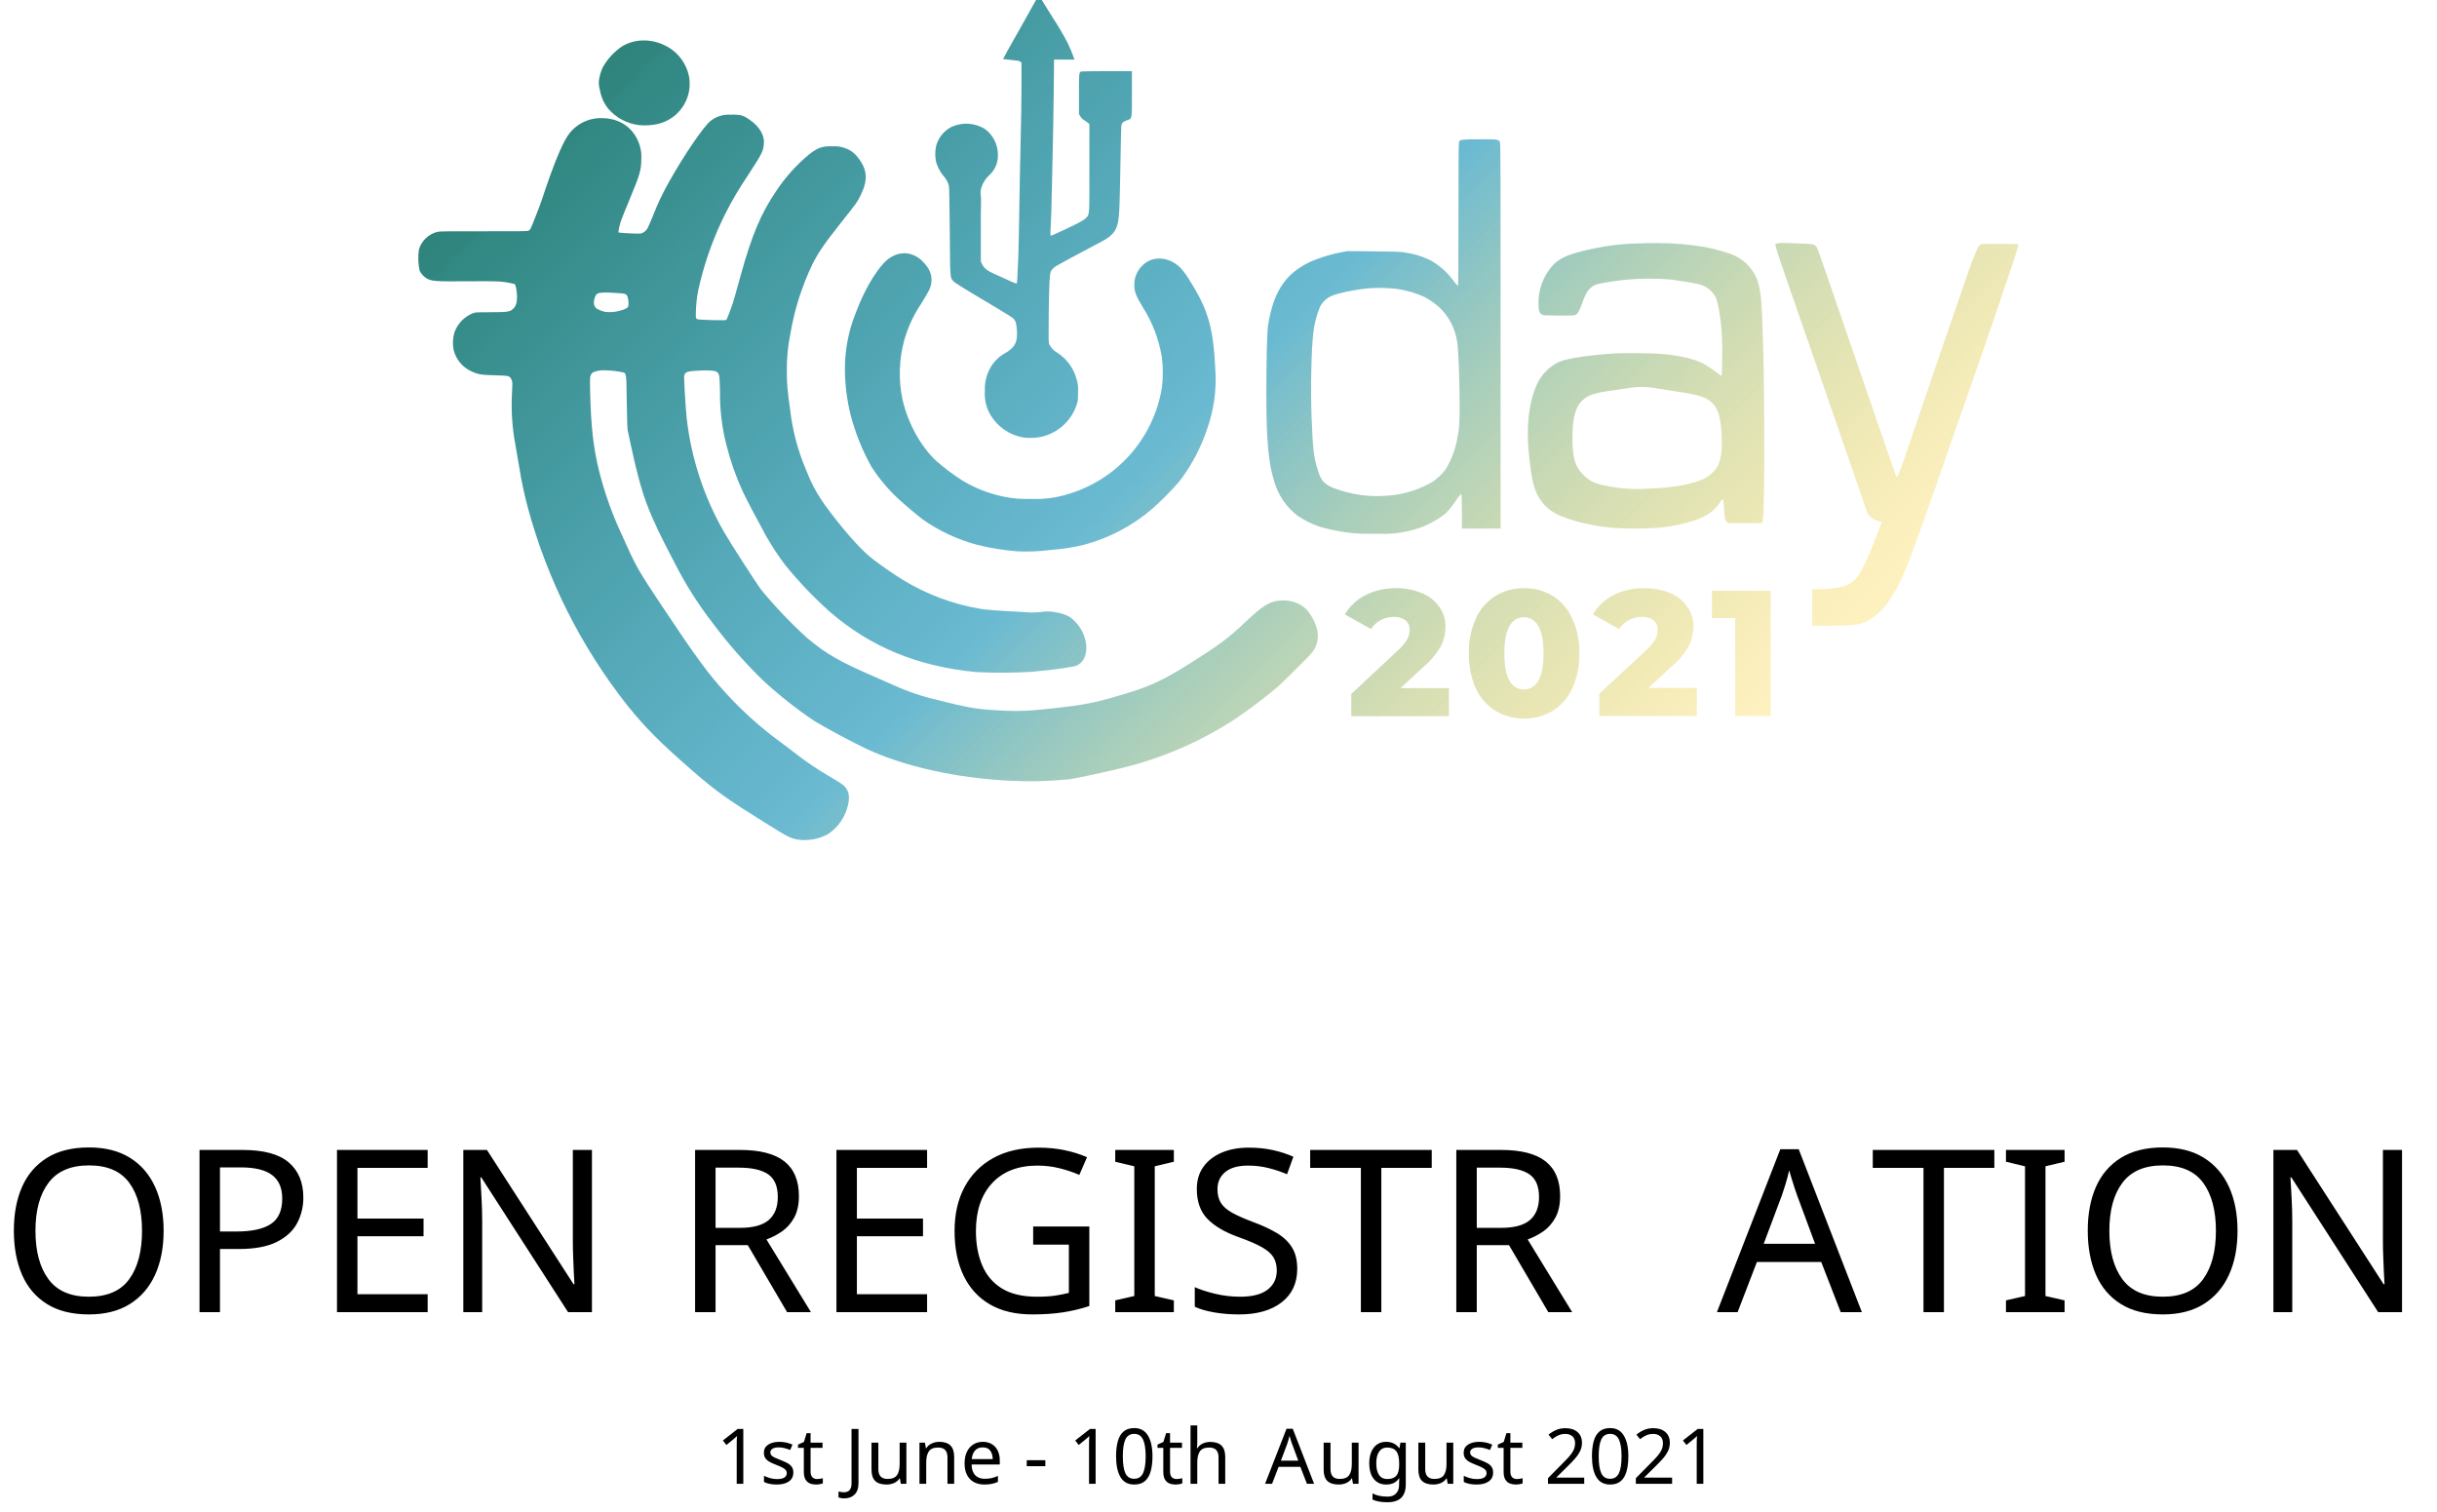
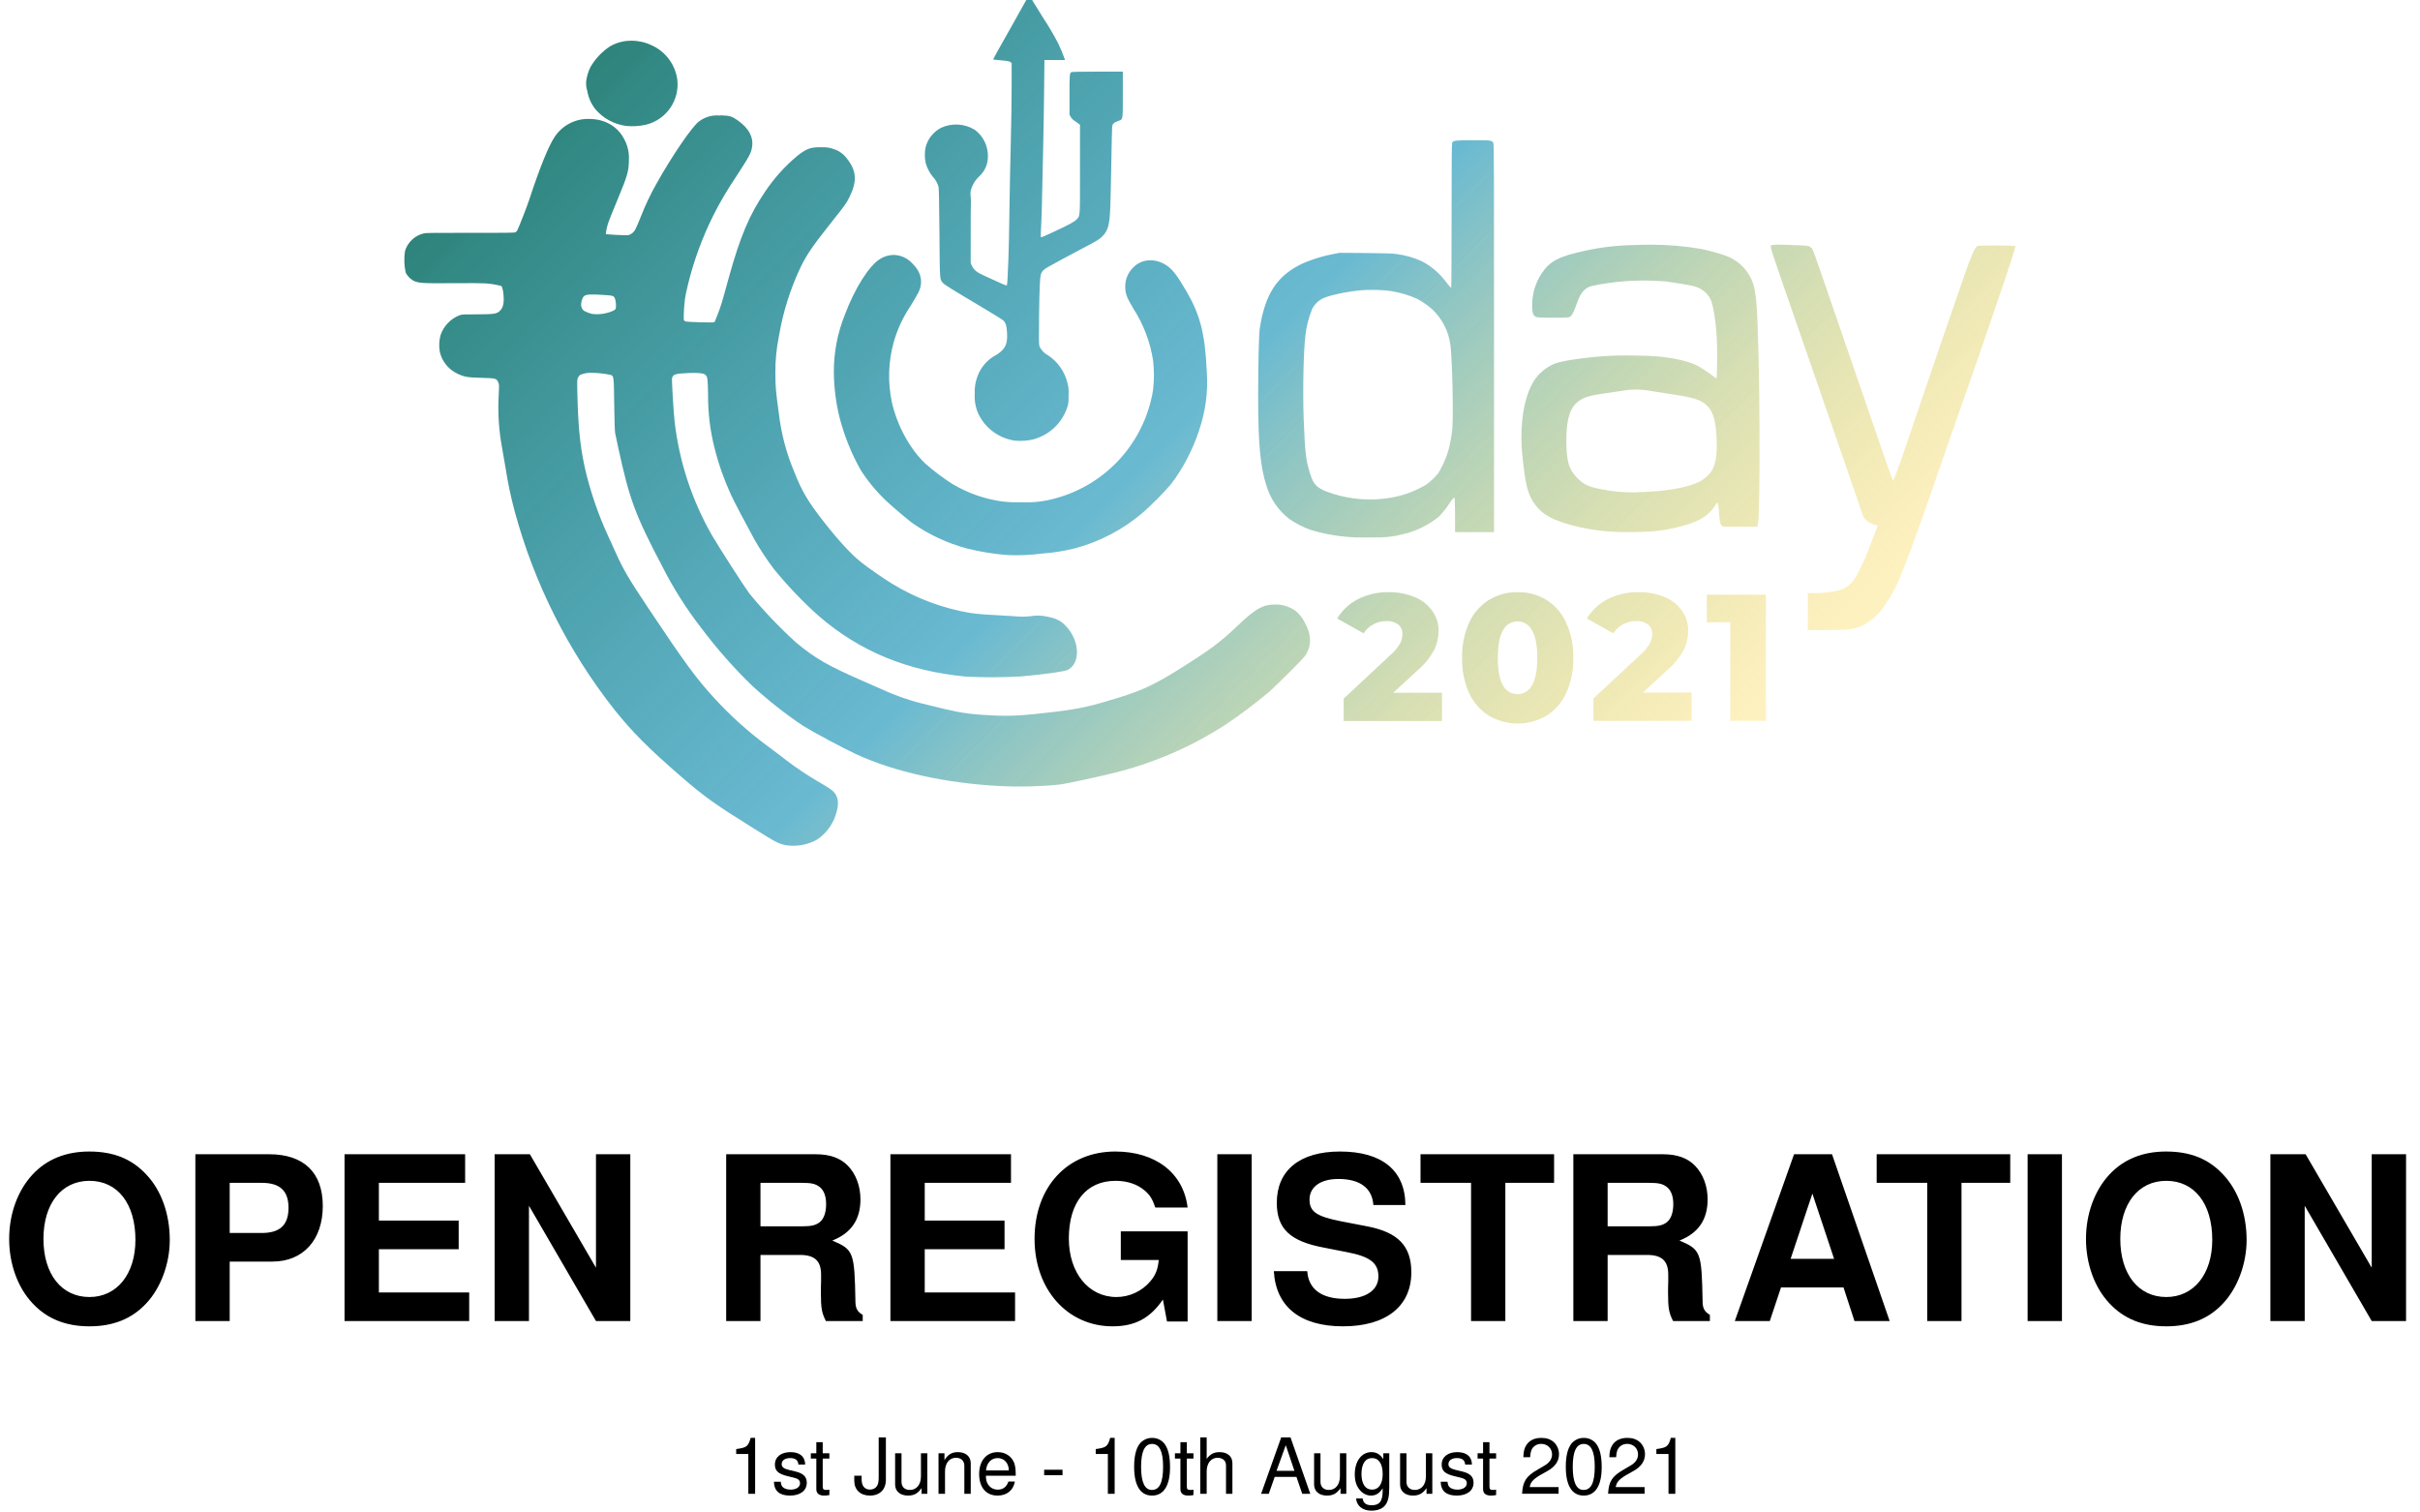
- <svg xmlns="http://www.w3.org/2000/svg" id="Layer_2" data-name="Layer 2" viewBox="0 0 761.47 472.36">
+ <svg xmlns="http://www.w3.org/2000/svg" id="Layer_2" data-name="Layer 2" viewBox="0 0 751.03 469">
  <defs>
-     <style>.cls-1{font-size:71px;font-family:Montserrat-Medium, Montserrat;font-weight:500;}.cls-2{letter-spacing:-0.07em;}.cls-3{letter-spacing:0em;}.cls-4{font-size:24px;font-family:Montserrat-Light, Montserrat;font-weight:300;}.cls-5{letter-spacing:-0.03em;}.cls-6{letter-spacing:0em;}.cls-7{fill:url(#linear-gradient);}</style>
+     <style>.cls-1{font-size:71px;font-family:HelveticaCE-Bold, Helvetica;font-weight:700;}.cls-2{letter-spacing:-0.09em;}.cls-3{letter-spacing:0em;}.cls-4{font-size:24px;font-family:Helvetica;}.cls-5{letter-spacing:-0.02em;}.cls-6{letter-spacing:-0.03em;}.cls-7{letter-spacing:0em;}.cls-8{fill:url(#linear-gradient);}</style>
    <linearGradient id="linear-gradient" x1="395.26" y1="296.25" x2="680.8" y2="581.79" gradientUnits="userSpaceOnUse">
      <stop offset="0" stop-color="#2e847b" />
      <stop offset="0.52" stop-color="#2a9cbe" stop-opacity="0.7" />
      <stop offset="0.99" stop-color="#fcc805" stop-opacity="0.25" />
    </linearGradient>
  </defs>
-   <text class="cls-1" transform="translate(0 409.98)">OPEN REGISTR<tspan class="cls-2" x="536.47" y="0">A</tspan>
-     <tspan class="cls-3" x="584.47" y="0">TION</tspan>
+   <text class="cls-1" transform="translate(0 409.98)">OPEN REGISTR<tspan class="cls-2" x="536.54" y="0">A</tspan>
+     <tspan class="cls-3" x="581.41" y="0">TION</tspan>
  </text>
-   <text class="cls-4" transform="translate(223.74 463.6)">1st June - 10th <tspan class="cls-5" x="171.55" y="0">A</tspan>
-     <tspan class="cls-6" x="187.96" y="0">ugust 2021</tspan>
+   <text class="cls-4" transform="translate(226.02 463.6)">1st <tspan class="cls-5" x="38.69" y="0">J</tspan>
+     <tspan x="50.21" y="0">une - 10th </tspan>
+     <tspan class="cls-6" x="164.95" y="0">A</tspan>
+     <tspan class="cls-7" x="180.24" y="0">ugust 2021</tspan>
  </text>
  <g id="g10">
-     <path id="path837" class="cls-7" d="M484.81,324.74l-.91,0-.91,0L477.8,334c-2.85,5-5.16,9.16-5.12,9.19s1.16.16,2.51.28c2,.17,2.52.27,2.85.52l.41.3v7.51c0,4.12-.13,11.89-.27,17.27s-.34,14.9-.42,21.16-.23,12.9-.31,14.74-.2,4.38-.25,5.65a25.81,25.81,0,0,1-.2,2.59c-.08.22-.48.08-2.73-.94-1.45-.66-3.43-1.54-4.41-2-2.09-.91-3.18-1.79-3.75-3.05l-.37-.82v-8.84c0-4.86,0-9.19.06-9.61a17.94,17.94,0,0,0-.07-2.2,5.17,5.17,0,0,1,.21-2.48,8.81,8.81,0,0,1,2.47-3.82,8.19,8.19,0,0,0,2.67-6.13,10,10,0,0,0-4.14-8.34,11.12,11.12,0,0,0-10.43-.56,9.51,9.51,0,0,0-4.75,5.95,12.27,12.27,0,0,0,0,4.94,12.05,12.05,0,0,0,2.2,4.26,7.26,7.26,0,0,1,1.81,3.21c.11.53.2,5.69.27,14.39.12,14.84.07,14.2,1.06,15.35.52.61,1.79,1.4,13.84,8.58,2.51,1.49,4.76,2.92,5,3.16.67.7.92,1.52,1.06,3.45.21,3.06-.21,4.54-1.69,5.95a8.67,8.67,0,0,1-1.58,1.19,12.23,12.23,0,0,0-5.78,6.39A13.4,13.4,0,0,0,467,447a13,13,0,0,0,1.12,6.17,14.89,14.89,0,0,0,11.41,8.33,17.38,17.38,0,0,0,5.62-.4,15.22,15.22,0,0,0,10.47-9.69c.48-1.42.5-1.55.49-4.1a10.53,10.53,0,0,0-.42-4,14.21,14.21,0,0,0-5.94-8.29,6.06,6.06,0,0,1-2.69-2.84c-.16-.6-.18-2.43-.1-9.53.11-8.51.24-11.57.57-12.79.23-.86.94-1.58,2.29-2.31l4.21-2.31c1.67-.92,4.73-2.55,6.8-3.62,4.19-2.18,4.9-2.62,5.93-3.69,1.61-1.68,2.09-3.52,2.3-8.81.08-2,.23-8.32.32-14s.21-10.7.26-11.07c.1-.85.53-1.27,1.77-1.73,1.65-.62,1.54,0,1.54-8.24v-7.11h-7.84c-4.89,0-7.95.06-8.13.16-.55.29-.6,1-.57,7.21l0,6,.39.7a3.46,3.46,0,0,0,1.16,1.19c.42.28,1,.67,1.24.88l.46.39,0,13.53c0,15.18.09,14.61-1,15.76-.79.82-1.87,1.41-6.92,3.79-3.44,1.63-4.19,1.93-4.24,1.72s0-1.8.12-3.68.24-7,.33-11.33.22-10.49.3-13.64.2-10.36.26-16l.11-10.28H495l-.1-.34a49.6,49.6,0,0,0-2-4.81,89.53,89.53,0,0,0-4.71-8c-1.16-1.84-2.39-3.82-2.73-4.4Zm-124.5,12.64a12.83,12.83,0,0,0-6.64,1.83,19.37,19.37,0,0,0-6,6.46,14.25,14.25,0,0,0-1.24,4.09,7.63,7.63,0,0,0,.31,3.18,12.5,12.5,0,0,0,2.52,5.69,15.09,15.09,0,0,0,9.56,5.19,19.06,19.06,0,0,0,6.09-.37,12.86,12.86,0,0,0,9.75-14.21,13.74,13.74,0,0,0-8.14-10.54A14.21,14.21,0,0,0,360.31,337.38Zm27.45,23.21a9.14,9.14,0,0,0-6.41,1.89c-2.1,1.56-8.39,10.78-13.08,19.18a77.71,77.71,0,0,0-4.8,10.07c-.7,1.75-1.49,3.6-1.76,4.1a3.48,3.48,0,0,1-2.22,1.89,63.31,63.31,0,0,1-7-.33,17,17,0,0,1,.83-3.69c.2-.61,1.41-3.62,2.69-6.69,3.25-7.82,3.62-9.12,3.65-12.64a12,12,0,0,0-1.31-6.17c-2-4.15-6.06-6.55-11.06-6.55a12.4,12.4,0,0,0-10.63,5.52c-1.87,2.69-4.76,9.86-8,19.76-.64,1.94-2.91,7.78-3.6,9.24a1.51,1.51,0,0,1-.65.67c-.32.15-3.49.19-14,.16-10.83,0-13.73,0-14.35.16a8,8,0,0,0-5.89,5.52,18.67,18.67,0,0,0,.21,6.64,6,6,0,0,0,2.37,2.51c1.57.79,3,.88,12.34.79,4.88-.05,9.19,0,10,.06a25.53,25.53,0,0,1,5,.83c.35.26.71,2.23.73,4s-.37,2.95-1.28,3.78-1.66,1-6.92,1c-4.47,0-4.67,0-5.55.3a10.14,10.14,0,0,0-5.84,6.09,11.75,11.75,0,0,0-.23,5.35,10,10,0,0,0,5.37,6.64c2.2,1.05,3.16,1.22,7.58,1.33s4.62.17,5.16,1.38c.31.71.31.81.13,4.29a68.15,68.15,0,0,0,1.08,16.12c.18.93.7,3.95,1.16,6.71a120.89,120.89,0,0,0,2.74,12.92A172.11,172.11,0,0,0,355.18,545c5.6,7,10.6,12,20.54,20.62,7.47,6.46,10.35,8.53,22.64,16.2,7.22,4.52,7.88,4.85,10.36,5.27a15.25,15.25,0,0,0,9.36-1.79,14.79,14.79,0,0,0,6.12-8.87c.66-2.58.36-4.45-.94-5.89-.64-.7-1.34-1.17-5.21-3.45a95.63,95.63,0,0,1-9.46-6.35c-1.23-1-3.75-2.85-5.58-4.23a114.31,114.31,0,0,1-16.82-15.08c-5.61-6.11-9.2-11-20.53-28-6.32-9.5-7.6-11.69-10.18-17.39-.62-1.37-1.71-3.78-2.44-5.35a109.86,109.86,0,0,1-6.53-18.61c-1.85-7.46-2.58-13.91-2.84-25.05-.09-4.12-.07-4.55.18-5.08a2.67,2.67,0,0,1,.68-.87,8.71,8.71,0,0,1,3.84-.64,30.86,30.86,0,0,1,5.62.65c1,.32,1,.35,1.12,9.28.06,4.52.18,8.29.27,8.69s.55,2.51,1,4.73c3.49,16,5.2,20.65,13.57,36.59a118.06,118.06,0,0,0,12.15,19.22,150.57,150.57,0,0,0,15.87,18,134.62,134.62,0,0,0,15.66,12.34c3.37,2.1,12.54,7,16.57,8.87,11.89,5.48,28,9.05,44.65,9.87a122.43,122.43,0,0,0,18.61-.47c2-.27,11.15-2.23,16.28-3.49a113.71,113.71,0,0,0,35.43-15.31,164.6,164.6,0,0,0,13.26-10c.85-.75,3.69-3.5,6.29-6.11,4.16-4.16,4.81-4.88,5.31-5.84,1.5-2.92,1.37-5.67-.42-9.17-1.44-2.8-2.92-4.26-5.26-5.17a9.87,9.87,0,0,0-4.21-.77c-3.71,0-6,1.3-11.32,6.36-5.72,5.46-8.75,7.7-18.84,14-7.15,4.44-11.08,6.29-17.91,8.42-8.78,2.73-12.66,3.61-19.62,4.44-12.49,1.49-15,1.58-24.34.92-4.33-.31-7.91-1-15.74-3a72.43,72.43,0,0,1-14.11-4.78c-1.28-.58-3.87-1.72-5.75-2.53-10.92-4.74-15.05-7.11-20.92-12a144.66,144.66,0,0,1-14.54-15.25c-1.57-2.09-9.69-14.73-11.54-17.95a92.44,92.44,0,0,1-11.68-35.59c-.4-4.05-.9-12.81-.77-13.31.34-1.21,1-1.4,5.34-1.58,2.77-.11,4.44.06,4.92.5.77.69.8.91.92,6.17a64.74,64.74,0,0,0,2,16.59,83.16,83.16,0,0,0,5.11,14.54c.87,1.91,4.45,8.73,7.3,13.92a84.13,84.13,0,0,0,6.06,9.18,128.87,128.87,0,0,0,13.77,14.42C431.4,527,446.17,533,464.34,534.73a157.35,157.35,0,0,0,17.21-.08c7.45-.67,13.13-1.48,14.28-2,4-2,3.82-8.89-.4-13.46-1.71-1.85-3-2.5-6.16-3.13a13.09,13.09,0,0,0-4.9-.09,24.41,24.41,0,0,1-5.35,0c-7.63-.4-11.34-.66-13.44-1a68.63,68.63,0,0,1-24.11-9c-2.37-1.43-7-4.6-9.64-6.68-2.94-2.27-7-6.63-11.75-12.71s-6.67-9.24-9.05-15.28a66.78,66.78,0,0,1-4.83-18.23c-.95-6.88-1.08-8.44-1.08-12.54a54.44,54.44,0,0,1,1.08-11.31,81.45,81.45,0,0,1,6.92-21.91c2-3.95,3.76-6.47,9.42-13.61,4.4-5.54,4.61-5.83,5.59-7.83,2.43-4.94,2.2-8.16-.86-12a8.16,8.16,0,0,0-4.09-2.89,9,9,0,0,0-3.5-.53c-3.5-.1-4.84.36-7.7,2.62a52.71,52.71,0,0,0-10.09,11.22c-4.81,7.06-7.7,13.91-11.13,26.29-.69,2.52-1.51,5.45-1.81,6.52a58.07,58.07,0,0,1-2.65,7.48c-.22.25-.56.26-4.36.18-2.27-.05-4.35-.16-4.62-.24a.93.93,0,0,1-.63-.55,45.49,45.49,0,0,1,.44-6.87c.1-.73.51-2.65.92-4.27a102.25,102.25,0,0,1,7.74-21.09,105.45,105.45,0,0,1,7-11.94c4.43-6.83,4.78-7.48,5.1-9.47.48-3-1-5.85-4.48-8.25-1.77-1.24-2.51-1.46-5.06-1.54Zm235.66,7.67h-1.87c-5.51,0-6.08.09-6.39.77-.13.29-.18,6.25-.18,22.71,0,12.28-.05,22.32-.12,22.32s-.78-.68-1.81-2.09a22.14,22.14,0,0,0-7-6,26.39,26.39,0,0,0-8-2.37c-1.31-.21-3.22-.27-9.73-.33l-8.1-.07-2.1.41a44.6,44.6,0,0,0-7.67,2.21,23.84,23.84,0,0,0-5.23,2.67c-5.4,3.61-8.35,9.06-9.74,18-.31,2-.51,10.37-.53,21.4,0,14.53.67,21.83,2.58,27.6a20.44,20.44,0,0,0,7.25,10.43,30.16,30.16,0,0,0,6.52,3.29,55.27,55.27,0,0,0,14,2.31c.59,0,3,0,5.35,0a32.08,32.08,0,0,0,9.07-.94A27.7,27.7,0,0,0,611,485.11a28.13,28.13,0,0,0,3.54-4.49,6.06,6.06,0,0,1,1.31-1.54c.12,0,.18,1.62.21,5.43l0,5.38h12.09V429.72c0-52.32,0-60.23-.22-60.61C627.56,368.39,627.26,368.26,623.42,368.26Zm53.43,32.42q-2.77,0-5.61.12a75.66,75.66,0,0,0-14.66,1.72c-8.26,1.78-11.09,3.24-13.59,7A17.63,17.63,0,0,0,640,420c.06,1.92.26,2.5,1,3,.4.27.82.29,5.32.34,4.88,0,4.89,0,5.43-.31s1.27-1.64,2.09-4.08c1-2.87,2-4.28,3.68-5.11.94-.46,4.39-1.08,9.26-1.66a80.75,80.75,0,0,1,14.81-.08c2.78.37,7.41,1.15,8.52,1.44a8,8,0,0,1,5.2,4c.85,1.74,1.69,6.84,2,12.37.16,2.57.08,12.05-.1,12.24a4,4,0,0,1-1-.64,42,42,0,0,0-5-3.3c-2.73-1.38-7.18-2.39-12.64-2.88-3-.27-11.44-.36-14.73-.16-7.37.45-14.71,1.52-17.07,2.51a14.22,14.22,0,0,0-6.06,5c-3.24,4.89-4.69,13.69-3.79,23.08.84,8.7,1.61,12,3.43,14.79,2.26,3.43,4.85,5.09,10.73,6.85a61.76,61.76,0,0,0,14.9,2.4,111.65,111.65,0,0,0,11.58-.17,49.07,49.07,0,0,0,11.46-2.39c3.62-1.27,5.81-2.8,7.49-5.24.37-.52.71-1,.77-1.11s.19-.08.32,0,.26.74.34,2.16c.19,3.51.32,4.24.86,4.73l.48.43,5.3,0,5.31,0,.2-.93c.34-1.53.52-13.83.44-29.7-.07-13.58-.17-19.42-.57-31.51-.27-8.49-.75-12.08-1.93-14.65a13.91,13.91,0,0,0-8.21-7.41A60.25,60.25,0,0,0,692.4,402,90.13,90.13,0,0,0,676.85,400.68Zm40.25,0a10.29,10.29,0,0,0-3.12.24,10.74,10.74,0,0,0,.47,2c.54,1.89,1.88,5.77,13.57,39.44,3.17,9.13,7.75,22.39,10.18,29.47s4.47,13,4.55,13.21a5.74,5.74,0,0,0,3.83,2.61c.37.06.67.16.67.22s-3,7.82-3.79,9.74a57.94,57.94,0,0,1-2.92,5.95,8.69,8.69,0,0,1-5.32,4.39,34.59,34.59,0,0,1-7.47.89h-2.21v11.44h5c7.76,0,9.63-.24,12.29-1.55a19.13,19.13,0,0,0,7-6.74c3.89-5.74,5.6-10.11,18.61-47.71,2-5.66,4.79-13.77,6.29-18s3.57-10.19,4.6-13.18c6.12-17.81,9.75-28.6,10.12-30,.23-.89.46-1.75.5-1.9s-.27-.27-5.67-.27c-4.74,0-5.84,0-6.2.23-.69.36-1.86,3-3.92,8.91-4.3,12.31-11.43,33.12-17.67,51.57-3.16,9.34-4.23,12.17-4.6,12.17-.06,0-2.51-7-5.44-15.54-5.54-16.16-14.12-41.06-17.37-50.42-1-3-2-5.6-2.13-5.84a2.59,2.59,0,0,0-.82-.74c-.51-.29-1-.33-5.13-.47C719.53,400.7,718.19,400.68,717.1,400.68Zm-275.26,3.17a8.19,8.19,0,0,0-4.23,1.26c-3.35,2-7.92,9.22-10.93,17.33a47,47,0,0,0-3.41,17.83,60.57,60.57,0,0,0,1.78,14.09,68.61,68.61,0,0,0,6.57,16.3,52.18,52.18,0,0,0,8.13,9.74c2.17,2,6.51,5.65,7.76,6.58a54,54,0,0,0,17.14,8A76.13,76.13,0,0,0,477.13,497a61,61,0,0,0,10.65-.46,59.8,59.8,0,0,0,10.36-1.63,54.11,54.11,0,0,0,20.94-11,95,95,0,0,0,8.75-8.81,56.43,56.43,0,0,0,8.7-16.55A46,46,0,0,0,539,440c-.54-11.69-2-17.49-6.39-25-2.77-4.73-4.18-6.58-5.95-7.8-3.59-2.47-7.91-2.2-10.58.65a8.23,8.23,0,0,0-2.38,5.85c0,2.15.46,3.39,2.55,6.85a41.76,41.76,0,0,1,6.08,15.95,39.63,39.63,0,0,1,0,9.3,41.68,41.68,0,0,1-30.2,33.57,32.92,32.92,0,0,1-10.6,1.24,37.68,37.68,0,0,1-6.2-.27A41,41,0,0,1,460,474.9a68.75,68.75,0,0,1-8.22-6.18c-4.82-4.47-8.9-11.91-10.51-19.17a39.23,39.23,0,0,1,.6-18.71,39.77,39.77,0,0,1,5.26-11.24c1-1.6,2-3.38,2.34-4,1.6-3.18,1-6.32-1.84-9.11A8.11,8.11,0,0,0,441.84,403.85Zm148.49,10.86a42.82,42.82,0,0,1,5.89.36,33,33,0,0,1,8.07,2.41,25.11,25.11,0,0,1,4.77,3.33,18.45,18.45,0,0,1,5.52,10.78c.37,2.15.74,11.26.77,18.84,0,6.91-.07,8.12-.85,11.94a28.09,28.09,0,0,1-3.6,9.12,18,18,0,0,1-4,3.79,32.52,32.52,0,0,1-12.72,4.21,38.38,38.38,0,0,1-18-2.19c-3-1.18-4.11-2.34-5-5.24-1.43-4.43-1.68-6.48-2.1-17.29-.32-8.4-.06-21.27.54-25.9a30.07,30.07,0,0,1,2.08-8.23,7.57,7.57,0,0,1,3.37-3.32c2-.94,7.51-2.11,11.74-2.49C587.71,414.74,589,414.71,590.33,414.71Zm-242.1,1.43c.74,0,1.69,0,2.9.1,3.58.19,3.83.25,4.2,1.14a6.73,6.73,0,0,1,.24,3.17c-.25.48-1.22.93-2.92,1.36a11.9,11.9,0,0,1-4.3.27,9.62,9.62,0,0,1-2.63-1c-.94-.73-1.14-2-.55-3.58C345.58,416.49,346,416.15,348.23,416.14Zm324.2,29.5a30.33,30.33,0,0,1,4.81.5c1.62.28,4.13.67,5.58.88,7.45,1.08,9.75,1.84,11.63,3.8s2.63,5,2.82,11.24c.12,4.14-.4,6.95-1.65,8.91a10.78,10.78,0,0,1-3.51,3.14c-3.24,1.7-9.12,2.9-15.8,3.22l-4.6.22a49.62,49.62,0,0,1-10.85-1.08c-3.51-.74-4.9-1.42-6.81-3.32-2.67-2.67-3.45-5.29-3.46-11.64,0-6,.93-9.59,3-11.57,1.86-1.74,3.63-2.37,8.67-3.08,1.56-.22,4-.58,5.47-.81A26.39,26.39,0,0,1,672.43,445.64Zm-76.74,62.88a20.77,20.77,0,0,0-9.79,2.18,16.08,16.08,0,0,0-6.43,6l8.22,4.59a7.87,7.87,0,0,1,3-2.8,8.26,8.26,0,0,1,4-1,5.76,5.76,0,0,1,3.75,1.06,3.61,3.61,0,0,1,1.28,3,6.51,6.51,0,0,1-.72,2.91,14.6,14.6,0,0,1-2.85,3.41l-14.66,13.7v6.94H612v-8.78h-15.1l7.38-6.83a22.63,22.63,0,0,0,5.26-6.37,13.59,13.59,0,0,0,1.4-6,10.3,10.3,0,0,0-2-6.26,12,12,0,0,0-5.37-4.2A19.93,19.93,0,0,0,595.69,508.52Zm39.84,0a16.77,16.77,0,0,0-8.95,2.4,16.33,16.33,0,0,0-6.15,7.05,25.23,25.23,0,0,0-2.18,10.9,25.57,25.57,0,0,0,2.18,11,16.33,16.33,0,0,0,6.15,7,17.71,17.71,0,0,0,17.84,0,16,16,0,0,0,6.1-7,25,25,0,0,0,2.23-11,24.65,24.65,0,0,0-2.23-10.9,16,16,0,0,0-6.1-7.05A16.66,16.66,0,0,0,635.53,508.52Zm37.66,0a20.77,20.77,0,0,0-9.79,2.18,16.08,16.08,0,0,0-6.43,6l8.22,4.59a8,8,0,0,1,3-2.8,8.26,8.26,0,0,1,4-1,5.76,5.76,0,0,1,3.75,1.06,3.61,3.61,0,0,1,1.28,3,6.51,6.51,0,0,1-.72,2.91,14.6,14.6,0,0,1-2.85,3.41L659,541.51v6.94h30.47v-8.78h-15.1l7.38-6.83a22.63,22.63,0,0,0,5.26-6.37,13.59,13.59,0,0,0,1.4-6,10.3,10.3,0,0,0-2-6.26,12,12,0,0,0-5.37-4.2A19.93,19.93,0,0,0,673.19,508.52Zm21,.78v8.56h7.27v30.59h11.07V509.3Zm-58.71,8.28a5,5,0,0,1,4.42,2.74c1.12,1.79,1.67,4.64,1.67,8.55s-.55,6.79-1.67,8.62a5,5,0,0,1-4.42,2.68,5.14,5.14,0,0,1-4.53-2.68q-1.62-2.75-1.62-8.62t1.62-8.55A5.11,5.11,0,0,1,635.53,517.58Z" transform="translate(-159.27 -324.74)" />
+     <path id="path837" class="cls-8" d="M484.81,324.74l-.91,0-.91,0L477.8,334c-2.85,5-5.16,9.16-5.12,9.19s1.16.16,2.51.28c2,.17,2.52.27,2.85.52l.41.3v7.51c0,4.12-.13,11.89-.27,17.27s-.34,14.9-.42,21.16-.23,12.9-.31,14.74-.2,4.38-.25,5.65a25.81,25.81,0,0,1-.2,2.59c-.08.22-.48.08-2.73-.94-1.45-.66-3.43-1.54-4.41-2-2.09-.91-3.18-1.79-3.75-3.05l-.37-.82v-8.84c0-4.86,0-9.19.06-9.61a17.94,17.94,0,0,0-.07-2.2,5.17,5.17,0,0,1,.21-2.48,8.81,8.81,0,0,1,2.47-3.82,8.19,8.19,0,0,0,2.67-6.13,10,10,0,0,0-4.14-8.34,11.12,11.12,0,0,0-10.43-.56,9.51,9.51,0,0,0-4.75,5.95,12.27,12.27,0,0,0,0,4.94,12.05,12.05,0,0,0,2.2,4.26,7.26,7.26,0,0,1,1.81,3.21c.11.53.2,5.69.27,14.39.12,14.84.07,14.2,1.06,15.35.52.61,1.79,1.4,13.84,8.58,2.51,1.49,4.76,2.92,5,3.16.67.7.92,1.52,1.06,3.45.21,3.06-.21,4.54-1.69,5.95a8.67,8.67,0,0,1-1.58,1.19,12.23,12.23,0,0,0-5.78,6.39A13.4,13.4,0,0,0,467,447a13,13,0,0,0,1.12,6.17,14.89,14.89,0,0,0,11.41,8.33,17.38,17.38,0,0,0,5.62-.4,15.22,15.22,0,0,0,10.47-9.69c.48-1.42.5-1.55.49-4.1a10.53,10.53,0,0,0-.42-4,14.21,14.21,0,0,0-5.94-8.29,6.06,6.06,0,0,1-2.69-2.84c-.16-.6-.18-2.43-.1-9.53.11-8.51.24-11.57.57-12.79.23-.86.94-1.58,2.29-2.31l4.21-2.31c1.67-.92,4.73-2.55,6.8-3.62,4.19-2.18,4.9-2.62,5.93-3.69,1.61-1.68,2.09-3.52,2.3-8.81.08-2,.23-8.32.32-14s.21-10.7.26-11.07c.1-.85.53-1.27,1.77-1.73,1.65-.62,1.54,0,1.54-8.24v-7.11h-7.84c-4.89,0-7.95.06-8.13.16-.55.29-.6,1-.57,7.21l0,6,.39.7a3.46,3.46,0,0,0,1.16,1.19c.42.28,1,.67,1.24.88l.46.39,0,13.53c0,15.18.09,14.61-1,15.76-.79.82-1.87,1.41-6.92,3.79-3.44,1.63-4.19,1.93-4.24,1.72s0-1.8.12-3.68.24-7,.33-11.33.22-10.49.3-13.64.2-10.36.26-16l.11-10.28H495l-.1-.34a49.6,49.6,0,0,0-2-4.81,89.53,89.53,0,0,0-4.71-8c-1.16-1.84-2.39-3.82-2.73-4.4Zm-124.5,12.64a12.83,12.83,0,0,0-6.64,1.83,19.37,19.37,0,0,0-6,6.46,14.25,14.25,0,0,0-1.24,4.09,7.63,7.63,0,0,0,.31,3.18,12.5,12.5,0,0,0,2.52,5.69,15.09,15.09,0,0,0,9.56,5.19,19.06,19.06,0,0,0,6.09-.37,12.86,12.86,0,0,0,9.75-14.21,13.74,13.74,0,0,0-8.14-10.54A14.21,14.21,0,0,0,360.31,337.38Zm27.45,23.21a9.14,9.14,0,0,0-6.41,1.89c-2.1,1.56-8.39,10.78-13.08,19.18a77.71,77.71,0,0,0-4.8,10.07c-.7,1.75-1.49,3.6-1.76,4.1a3.48,3.48,0,0,1-2.22,1.89,63.31,63.31,0,0,1-7-.33,17,17,0,0,1,.83-3.69c.2-.61,1.41-3.62,2.69-6.69,3.25-7.82,3.62-9.12,3.65-12.64a12,12,0,0,0-1.31-6.17c-2-4.15-6.06-6.55-11.06-6.55a12.4,12.4,0,0,0-10.63,5.52c-1.87,2.69-4.76,9.86-8,19.76-.64,1.94-2.91,7.78-3.6,9.24a1.51,1.51,0,0,1-.65.67c-.32.15-3.49.19-14,.16-10.83,0-13.73,0-14.35.16a8,8,0,0,0-5.89,5.52,18.67,18.67,0,0,0,.21,6.64,6,6,0,0,0,2.37,2.51c1.57.79,3,.88,12.34.79,4.88-.05,9.19,0,10,.06a25.53,25.53,0,0,1,5,.83c.35.26.71,2.23.73,4s-.37,2.95-1.28,3.78-1.66,1-6.92,1c-4.47,0-4.67,0-5.55.3a10.14,10.14,0,0,0-5.84,6.09,11.75,11.75,0,0,0-.23,5.35,10,10,0,0,0,5.37,6.64c2.2,1.05,3.16,1.22,7.58,1.33s4.62.17,5.16,1.38c.31.71.31.81.13,4.29a68.15,68.15,0,0,0,1.08,16.12c.18.93.7,3.95,1.16,6.71a120.89,120.89,0,0,0,2.74,12.92A172.11,172.11,0,0,0,355.18,545c5.6,7,10.6,12,20.54,20.62,7.47,6.46,10.35,8.53,22.64,16.2,7.22,4.52,7.88,4.85,10.36,5.27a15.25,15.25,0,0,0,9.36-1.79,14.79,14.79,0,0,0,6.12-8.87c.66-2.58.36-4.45-.94-5.89-.64-.7-1.34-1.17-5.21-3.45a95.63,95.63,0,0,1-9.46-6.35c-1.23-1-3.75-2.85-5.58-4.23a114.31,114.31,0,0,1-16.82-15.08c-5.61-6.11-9.2-11-20.53-28-6.32-9.5-7.6-11.69-10.18-17.39-.62-1.37-1.71-3.78-2.44-5.35a109.86,109.86,0,0,1-6.53-18.61c-1.85-7.46-2.58-13.91-2.84-25.05-.09-4.12-.07-4.55.18-5.08a2.67,2.67,0,0,1,.68-.87,8.71,8.71,0,0,1,3.84-.64,30.86,30.86,0,0,1,5.62.65c1,.32,1,.35,1.12,9.28.06,4.52.18,8.29.27,8.69s.55,2.51,1,4.73c3.49,16,5.2,20.65,13.57,36.59a118.06,118.06,0,0,0,12.15,19.22,150.57,150.57,0,0,0,15.87,18,134.62,134.62,0,0,0,15.66,12.34c3.37,2.1,12.54,7,16.57,8.87,11.89,5.48,28,9.05,44.65,9.87a122.43,122.43,0,0,0,18.61-.47c2-.27,11.15-2.23,16.28-3.49a113.71,113.71,0,0,0,35.43-15.31,164.6,164.6,0,0,0,13.26-10c.85-.75,3.69-3.5,6.29-6.11,4.16-4.16,4.81-4.88,5.31-5.84,1.5-2.92,1.37-5.67-.42-9.17-1.44-2.8-2.92-4.26-5.26-5.17a9.87,9.87,0,0,0-4.21-.77c-3.71,0-6,1.3-11.32,6.36-5.72,5.46-8.75,7.7-18.84,14-7.15,4.44-11.08,6.29-17.91,8.42-8.78,2.73-12.66,3.61-19.62,4.44-12.49,1.49-15,1.58-24.34.92-4.33-.31-7.91-1-15.74-3a72.43,72.43,0,0,1-14.11-4.78c-1.28-.58-3.87-1.72-5.75-2.53-10.92-4.74-15.05-7.11-20.92-12a144.66,144.66,0,0,1-14.54-15.25c-1.57-2.09-9.69-14.73-11.54-17.95a92.44,92.44,0,0,1-11.68-35.59c-.4-4.05-.9-12.81-.77-13.31.34-1.21,1-1.4,5.34-1.58,2.77-.11,4.44.06,4.92.5.77.69.8.91.92,6.17a64.74,64.74,0,0,0,2,16.59,83.16,83.16,0,0,0,5.11,14.54c.87,1.91,4.45,8.73,7.3,13.92a84.13,84.13,0,0,0,6.06,9.18,128.87,128.87,0,0,0,13.77,14.42C431.4,527,446.17,533,464.34,534.73a157.35,157.35,0,0,0,17.21-.08c7.45-.67,13.13-1.48,14.28-2,4-2,3.82-8.89-.4-13.46-1.71-1.85-3-2.5-6.16-3.13a13.09,13.09,0,0,0-4.9-.09,24.41,24.41,0,0,1-5.35,0c-7.63-.4-11.34-.66-13.44-1a68.63,68.63,0,0,1-24.11-9c-2.37-1.43-7-4.6-9.64-6.68-2.94-2.27-7-6.63-11.75-12.71s-6.67-9.24-9.05-15.28a66.78,66.78,0,0,1-4.83-18.23c-.95-6.88-1.08-8.44-1.08-12.54a54.44,54.44,0,0,1,1.08-11.31,81.45,81.45,0,0,1,6.92-21.91c2-3.95,3.76-6.47,9.42-13.61,4.4-5.54,4.61-5.83,5.59-7.83,2.43-4.94,2.2-8.16-.86-12a8.16,8.16,0,0,0-4.09-2.89,9,9,0,0,0-3.5-.53c-3.5-.1-4.84.36-7.7,2.62a52.71,52.71,0,0,0-10.09,11.22c-4.81,7.06-7.7,13.91-11.13,26.29-.69,2.52-1.51,5.45-1.81,6.52a58.07,58.07,0,0,1-2.65,7.48c-.22.25-.56.26-4.36.18-2.27-.05-4.35-.16-4.62-.24a.93.93,0,0,1-.63-.55,45.49,45.49,0,0,1,.44-6.87c.1-.73.51-2.65.92-4.27a102.25,102.25,0,0,1,7.74-21.09,105.45,105.45,0,0,1,7-11.94c4.43-6.83,4.78-7.48,5.1-9.47.48-3-1-5.85-4.48-8.25-1.77-1.24-2.51-1.46-5.06-1.54Zm235.66,7.67h-1.87c-5.51,0-6.08.09-6.39.77-.13.29-.18,6.25-.18,22.71,0,12.28-.05,22.32-.12,22.32s-.78-.68-1.81-2.09a22.14,22.14,0,0,0-7-6,26.39,26.39,0,0,0-8-2.37c-1.31-.21-3.22-.27-9.73-.33l-8.1-.07-2.1.41a44.6,44.6,0,0,0-7.67,2.21,23.84,23.84,0,0,0-5.23,2.67c-5.4,3.61-8.35,9.06-9.74,18-.31,2-.51,10.37-.53,21.4,0,14.53.67,21.83,2.58,27.6a20.44,20.44,0,0,0,7.25,10.43,30.16,30.16,0,0,0,6.52,3.29,55.27,55.27,0,0,0,14,2.31c.59,0,3,0,5.35,0a32.08,32.08,0,0,0,9.07-.94A27.7,27.7,0,0,0,611,485.11a28.13,28.13,0,0,0,3.54-4.49,6.06,6.06,0,0,1,1.31-1.54c.12,0,.18,1.62.21,5.43l0,5.38h12.09V429.72c0-52.32,0-60.23-.22-60.61C627.56,368.39,627.26,368.26,623.42,368.26Zm53.43,32.42q-2.77,0-5.61.12a75.66,75.66,0,0,0-14.66,1.72c-8.26,1.78-11.09,3.24-13.59,7A17.63,17.63,0,0,0,640,420c.06,1.92.26,2.5,1,3,.4.27.82.29,5.32.34,4.88,0,4.89,0,5.43-.31s1.27-1.64,2.09-4.08c1-2.87,2-4.28,3.68-5.11.94-.46,4.39-1.08,9.26-1.66a80.75,80.75,0,0,1,14.81-.08c2.78.37,7.41,1.15,8.52,1.44a8,8,0,0,1,5.2,4c.85,1.74,1.69,6.84,2,12.37.16,2.57.08,12.05-.1,12.24a4,4,0,0,1-1-.64,42,42,0,0,0-5-3.3c-2.73-1.38-7.18-2.39-12.64-2.88-3-.27-11.44-.36-14.73-.16-7.37.45-14.71,1.52-17.07,2.51a14.22,14.22,0,0,0-6.06,5c-3.24,4.89-4.69,13.69-3.79,23.08.84,8.7,1.61,12,3.43,14.79,2.26,3.43,4.85,5.09,10.73,6.85a61.76,61.76,0,0,0,14.9,2.4,111.65,111.65,0,0,0,11.58-.17,49.07,49.07,0,0,0,11.46-2.39c3.62-1.27,5.81-2.8,7.49-5.24.37-.52.71-1,.77-1.11s.19-.08.32,0,.26.74.34,2.16c.19,3.51.32,4.24.86,4.73l.48.43,5.3,0,5.31,0,.2-.93c.34-1.53.52-13.83.44-29.7-.07-13.58-.17-19.42-.57-31.51-.27-8.49-.75-12.08-1.93-14.65a13.91,13.91,0,0,0-8.21-7.41A60.25,60.25,0,0,0,692.4,402,90.13,90.13,0,0,0,676.85,400.68Zm40.25,0a10.29,10.29,0,0,0-3.12.24,10.74,10.74,0,0,0,.47,2c.54,1.89,1.88,5.77,13.57,39.44,3.17,9.13,7.75,22.39,10.18,29.47s4.47,13,4.55,13.21a5.74,5.74,0,0,0,3.83,2.61c.37.06.67.16.67.22s-3,7.82-3.79,9.74a57.94,57.94,0,0,1-2.92,5.95,8.69,8.69,0,0,1-5.32,4.39,34.59,34.59,0,0,1-7.47.89h-2.21v11.44h5c7.76,0,9.63-.24,12.29-1.55a19.13,19.13,0,0,0,7-6.74c3.89-5.74,5.6-10.11,18.61-47.71,2-5.66,4.79-13.77,6.29-18s3.57-10.19,4.6-13.18c6.12-17.81,9.75-28.6,10.12-30,.23-.89.46-1.75.5-1.9s-.27-.27-5.67-.27c-4.74,0-5.84,0-6.2.23-.69.36-1.86,3-3.92,8.91-4.3,12.31-11.43,33.12-17.67,51.57-3.16,9.34-4.23,12.17-4.6,12.17-.06,0-2.51-7-5.44-15.54-5.54-16.16-14.12-41.06-17.37-50.42-1-3-2-5.6-2.13-5.84a2.59,2.59,0,0,0-.82-.74c-.51-.29-1-.33-5.13-.47C719.53,400.7,718.19,400.68,717.1,400.68Zm-275.26,3.17a8.19,8.19,0,0,0-4.23,1.26c-3.35,2-7.92,9.22-10.93,17.33a47,47,0,0,0-3.41,17.83,60.57,60.57,0,0,0,1.78,14.09,68.61,68.61,0,0,0,6.57,16.3,52.18,52.18,0,0,0,8.13,9.74c2.17,2,6.51,5.65,7.76,6.58a54,54,0,0,0,17.14,8A76.13,76.13,0,0,0,477.13,497a61,61,0,0,0,10.65-.46,59.8,59.8,0,0,0,10.36-1.63,54.11,54.11,0,0,0,20.94-11,95,95,0,0,0,8.75-8.81,56.43,56.43,0,0,0,8.7-16.55A46,46,0,0,0,539,440c-.54-11.69-2-17.49-6.39-25-2.77-4.73-4.18-6.58-5.95-7.8-3.59-2.47-7.91-2.2-10.58.65a8.23,8.23,0,0,0-2.38,5.85c0,2.15.46,3.39,2.55,6.85a41.76,41.76,0,0,1,6.08,15.95,39.63,39.63,0,0,1,0,9.3,41.68,41.68,0,0,1-30.2,33.57,32.92,32.92,0,0,1-10.6,1.24,37.68,37.68,0,0,1-6.2-.27A41,41,0,0,1,460,474.9a68.75,68.75,0,0,1-8.22-6.18c-4.82-4.47-8.9-11.91-10.51-19.17a39.23,39.23,0,0,1,.6-18.71,39.77,39.77,0,0,1,5.26-11.24c1-1.6,2-3.38,2.34-4,1.6-3.18,1-6.32-1.84-9.11A8.11,8.11,0,0,0,441.84,403.85Zm148.49,10.86a42.82,42.82,0,0,1,5.89.36,33,33,0,0,1,8.07,2.41,25.11,25.11,0,0,1,4.77,3.33,18.45,18.45,0,0,1,5.52,10.78c.37,2.15.74,11.26.77,18.84,0,6.91-.07,8.12-.85,11.94a28.09,28.09,0,0,1-3.6,9.12,18,18,0,0,1-4,3.79,32.52,32.52,0,0,1-12.72,4.21,38.38,38.38,0,0,1-18-2.19c-3-1.18-4.11-2.34-5-5.24-1.43-4.43-1.68-6.48-2.1-17.29-.32-8.4-.06-21.27.54-25.9a30.07,30.07,0,0,1,2.08-8.23,7.57,7.57,0,0,1,3.37-3.32c2-.94,7.51-2.11,11.74-2.49C587.71,414.74,589,414.71,590.33,414.71Zm-242.1,1.43c.74,0,1.69,0,2.9.1,3.58.19,3.83.25,4.2,1.14a6.73,6.73,0,0,1,.24,3.17c-.25.48-1.22.93-2.92,1.36a11.9,11.9,0,0,1-4.3.27,9.62,9.62,0,0,1-2.63-1c-.94-.73-1.14-2-.55-3.58C345.58,416.49,346,416.15,348.23,416.14Zm324.2,29.5a30.33,30.33,0,0,1,4.81.5c1.62.28,4.13.67,5.58.88,7.45,1.08,9.75,1.84,11.63,3.8s2.63,5,2.82,11.24c.12,4.14-.4,6.95-1.65,8.91a10.78,10.78,0,0,1-3.51,3.14c-3.24,1.7-9.12,2.9-15.8,3.22l-4.6.22a49.62,49.62,0,0,1-10.85-1.08c-3.51-.74-4.9-1.42-6.81-3.32-2.67-2.67-3.45-5.29-3.46-11.64,0-6,.93-9.59,3-11.57,1.86-1.74,3.63-2.37,8.67-3.08,1.56-.22,4-.58,5.47-.81A26.39,26.39,0,0,1,672.43,445.64Zm-76.74,62.88a20.77,20.77,0,0,0-9.79,2.18,16.08,16.08,0,0,0-6.43,6l8.22,4.59a7.87,7.87,0,0,1,3-2.8,8.26,8.26,0,0,1,4-1,5.76,5.76,0,0,1,3.75,1.06,3.61,3.61,0,0,1,1.28,3,6.51,6.51,0,0,1-.72,2.91,14.6,14.6,0,0,1-2.85,3.41l-14.66,13.7v6.94H612v-8.78h-15.1l7.38-6.83a22.63,22.63,0,0,0,5.26-6.37,13.59,13.59,0,0,0,1.4-6,10.3,10.3,0,0,0-2-6.26,12,12,0,0,0-5.37-4.2A19.93,19.93,0,0,0,595.69,508.52Zm39.84,0a16.77,16.77,0,0,0-8.95,2.4,16.33,16.33,0,0,0-6.15,7.05,25.23,25.23,0,0,0-2.18,10.9,25.57,25.57,0,0,0,2.18,11,16.33,16.33,0,0,0,6.15,7,17.71,17.71,0,0,0,17.84,0,16,16,0,0,0,6.1-7,25,25,0,0,0,2.23-11,24.65,24.65,0,0,0-2.23-10.9,16,16,0,0,0-6.1-7.05A16.66,16.66,0,0,0,635.53,508.52Zm37.66,0a20.77,20.77,0,0,0-9.79,2.18,16.08,16.08,0,0,0-6.43,6l8.22,4.59a8,8,0,0,1,3-2.8,8.26,8.26,0,0,1,4-1,5.76,5.76,0,0,1,3.75,1.06,3.61,3.61,0,0,1,1.28,3,6.51,6.51,0,0,1-.72,2.91,14.6,14.6,0,0,1-2.85,3.41L659,541.51v6.94h30.47v-8.78h-15.1l7.38-6.83a22.63,22.63,0,0,0,5.26-6.37,13.59,13.59,0,0,0,1.4-6,10.3,10.3,0,0,0-2-6.26,12,12,0,0,0-5.37-4.2A19.93,19.93,0,0,0,673.19,508.52Zm21,.78v8.56h7.27v30.59h11.07V509.3Zm-58.71,8.28a5,5,0,0,1,4.42,2.74c1.12,1.79,1.67,4.64,1.67,8.55s-.55,6.79-1.67,8.62a5,5,0,0,1-4.42,2.68,5.14,5.14,0,0,1-4.53-2.68q-1.62-2.75-1.62-8.62t1.62-8.55A5.11,5.11,0,0,1,635.53,517.58Z" transform="translate(-164.49 -324.74)" />
  </g>
</svg>
